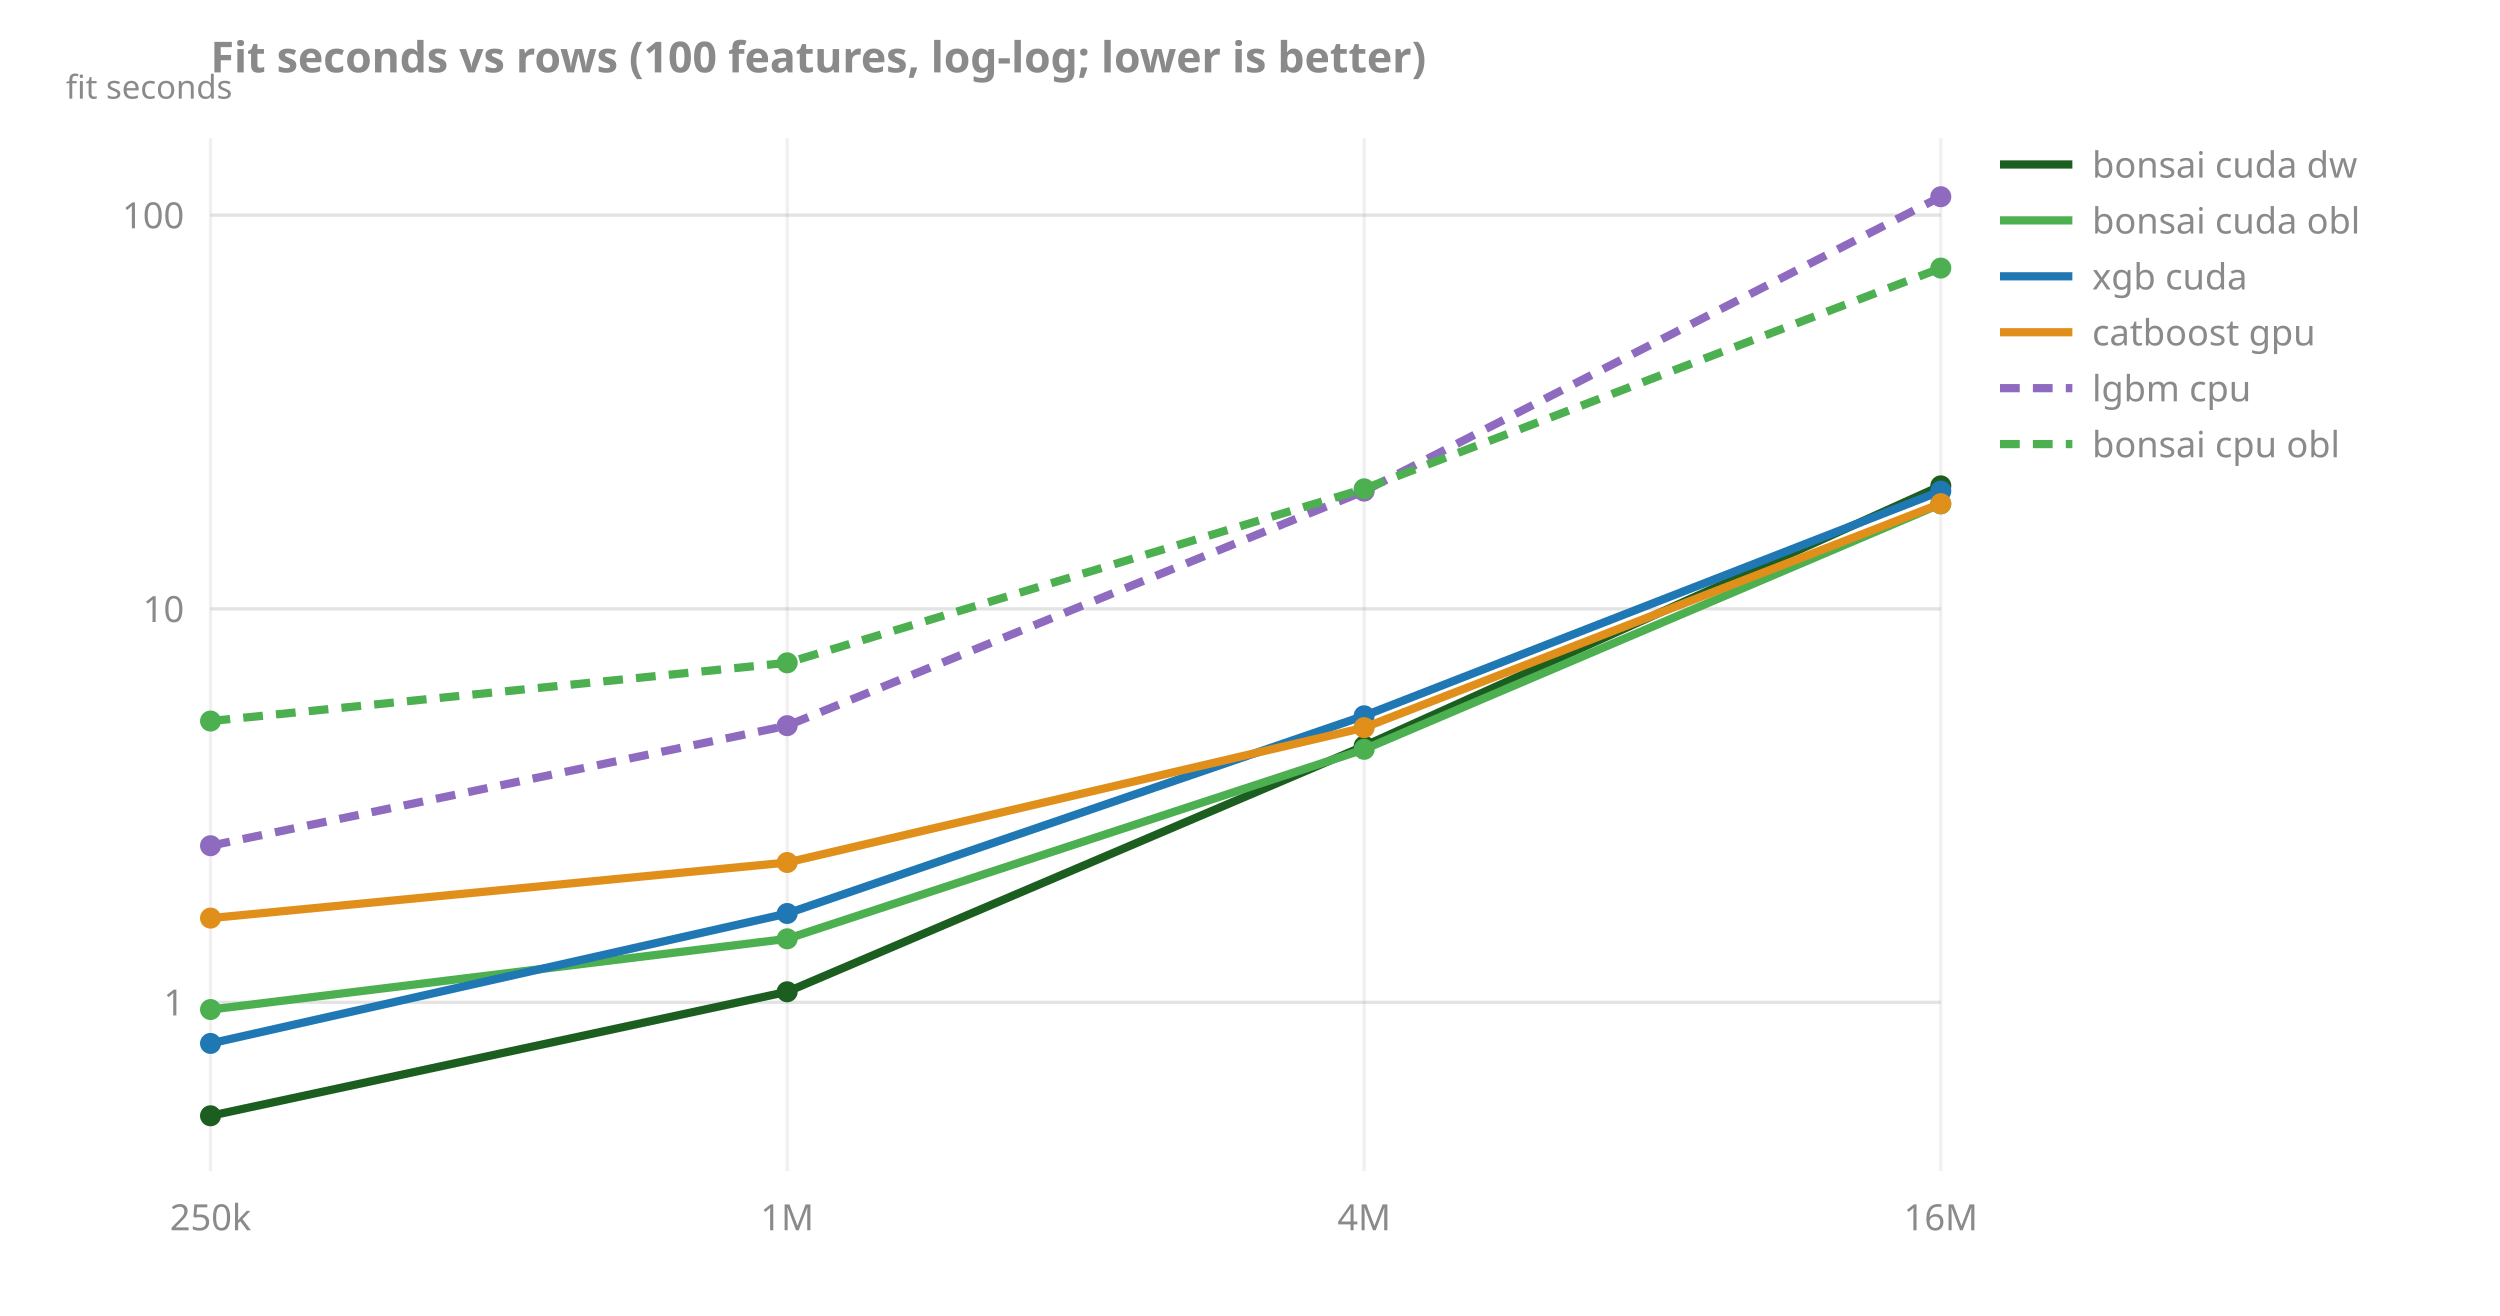
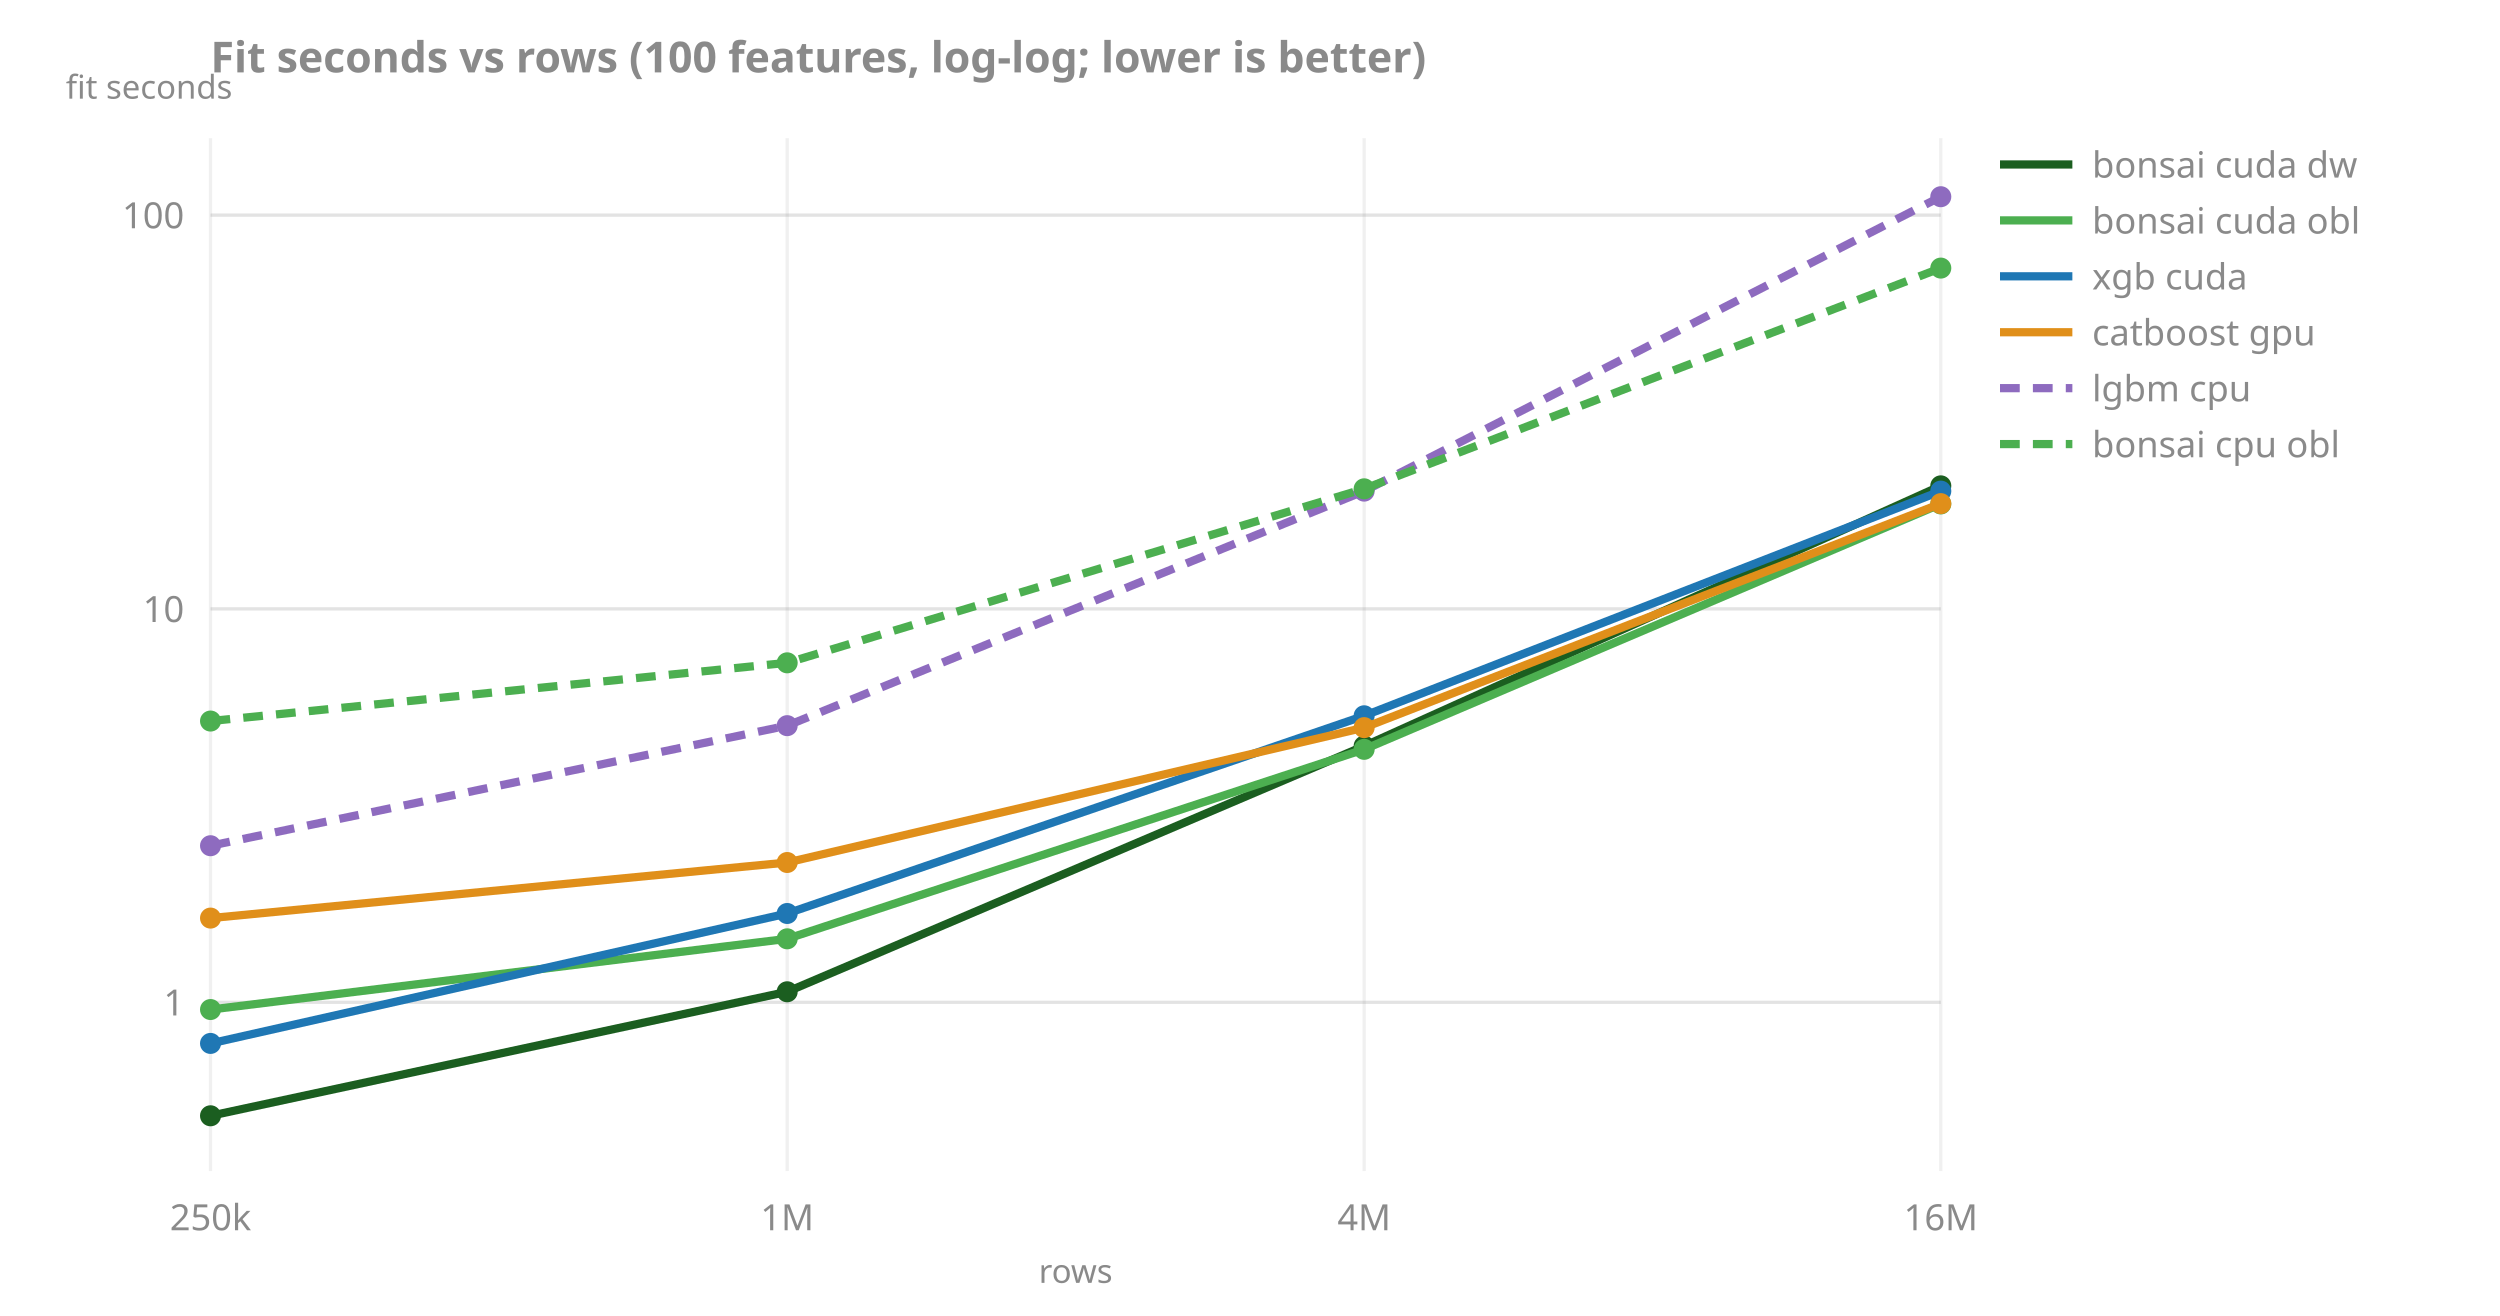
<svg xmlns="http://www.w3.org/2000/svg" width="760" height="400" viewBox="0 0 760 400">
  <text x="64" y="22" font-size="13" fill="#8a8a8a" font-family="system-ui,sans-serif" text-anchor="start" font-weight="bold">Fit seconds vs rows (100 features, log-log; lower is better)</text>
  <line x1="64" y1="304.7" x2="590" y2="304.7" stroke="#808080" stroke-opacity="0.22" />
  <text x="56" y="308.7" font-size="11" fill="#8a8a8a" font-family="system-ui,sans-serif" text-anchor="end" font-weight="normal">1</text>
  <line x1="64" y1="185.1" x2="590" y2="185.1" stroke="#808080" stroke-opacity="0.22" />
  <text x="56" y="189.1" font-size="11" fill="#8a8a8a" font-family="system-ui,sans-serif" text-anchor="end" font-weight="normal">10</text>
  <line x1="64" y1="65.4" x2="590" y2="65.4" stroke="#808080" stroke-opacity="0.22" />
  <text x="56" y="69.4" font-size="11" fill="#8a8a8a" font-family="system-ui,sans-serif" text-anchor="end" font-weight="normal">100</text>
  <line x1="64.0" y1="42" x2="64.0" y2="356" stroke="#808080" stroke-opacity="0.12" />
  <text x="64.0" y="374" font-size="11" fill="#8a8a8a" font-family="system-ui,sans-serif" text-anchor="middle" font-weight="normal">250k</text>
  <line x1="239.3" y1="42" x2="239.3" y2="356" stroke="#808080" stroke-opacity="0.12" />
  <text x="239.3" y="374" font-size="11" fill="#8a8a8a" font-family="system-ui,sans-serif" text-anchor="middle" font-weight="normal">1M</text>
  <line x1="414.7" y1="42" x2="414.7" y2="356" stroke="#808080" stroke-opacity="0.12" />
  <text x="414.7" y="374" font-size="11" fill="#8a8a8a" font-family="system-ui,sans-serif" text-anchor="middle" font-weight="normal">4M</text>
  <line x1="590.0" y1="42" x2="590.0" y2="356" stroke="#808080" stroke-opacity="0.12" />
  <text x="590.0" y="374" font-size="11" fill="#8a8a8a" font-family="system-ui,sans-serif" text-anchor="middle" font-weight="normal">16M</text>
  <text x="20" y="30" font-size="10" fill="#8a8a8a" font-family="system-ui,sans-serif" text-anchor="start" font-weight="normal">fit seconds</text>
+   <text x="327.0" y="390" font-size="10" fill="#8a8a8a" font-family="system-ui,sans-serif" text-anchor="middle" font-weight="normal">rows</text>
  <polyline points="64.0,339.2 239.3,301.5 414.7,226.8 590.0,147.7" fill="none" stroke="#1b5e20" stroke-width="2.5" />
  <circle cx="64.0" cy="339.2" r="3.2" fill="#1b5e20" />
  <circle cx="239.3" cy="301.5" r="3.2" fill="#1b5e20" />
  <circle cx="414.7" cy="226.8" r="3.2" fill="#1b5e20" />
  <circle cx="590.0" cy="147.7" r="3.2" fill="#1b5e20" />
  <polyline points="64.0,306.9 239.3,285.4 414.7,227.8 590.0,153.2" fill="none" stroke="#4caf50" stroke-width="2.5" />
  <circle cx="64.0" cy="306.9" r="3.2" fill="#4caf50" />
  <circle cx="239.3" cy="285.4" r="3.2" fill="#4caf50" />
  <circle cx="414.7" cy="227.8" r="3.2" fill="#4caf50" />
  <circle cx="590.0" cy="153.2" r="3.2" fill="#4caf50" />
  <polyline points="64.0,317.2 239.3,277.7 414.7,217.6 590.0,149.3" fill="none" stroke="#1f77b4" stroke-width="2.5" />
  <circle cx="64.0" cy="317.2" r="3.2" fill="#1f77b4" />
  <circle cx="239.3" cy="277.7" r="3.2" fill="#1f77b4" />
  <circle cx="414.7" cy="217.6" r="3.2" fill="#1f77b4" />
  <circle cx="590.0" cy="149.3" r="3.2" fill="#1f77b4" />
  <polyline points="64.0,279.1 239.3,262.2 414.7,221.2 590.0,153.1" fill="none" stroke="#e08f1a" stroke-width="2.5" />
  <circle cx="64.0" cy="279.1" r="3.2" fill="#e08f1a" />
  <circle cx="239.3" cy="262.2" r="3.2" fill="#e08f1a" />
  <circle cx="414.7" cy="221.2" r="3.2" fill="#e08f1a" />
  <circle cx="590.0" cy="153.1" r="3.2" fill="#e08f1a" />
  <polyline points="64.0,257.1 239.3,220.6 414.7,149.3 590.0,59.8" fill="none" stroke="#8e6bbf" stroke-width="2.5" stroke-dasharray="6 4" />
  <circle cx="64.0" cy="257.1" r="3.2" fill="#8e6bbf" />
  <circle cx="239.3" cy="220.6" r="3.2" fill="#8e6bbf" />
  <circle cx="414.7" cy="149.3" r="3.2" fill="#8e6bbf" />
  <circle cx="590.0" cy="59.8" r="3.2" fill="#8e6bbf" />
  <polyline points="64.0,219.2 239.3,201.5 414.7,148.6 590.0,81.5" fill="none" stroke="#4caf50" stroke-width="2.5" stroke-dasharray="6 4" />
  <circle cx="64.0" cy="219.2" r="3.2" fill="#4caf50" />
  <circle cx="239.3" cy="201.5" r="3.2" fill="#4caf50" />
  <circle cx="414.7" cy="148.6" r="3.2" fill="#4caf50" />
  <circle cx="590.0" cy="81.5" r="3.2" fill="#4caf50" />
  <line x1="608" y1="50" x2="630" y2="50" stroke="#1b5e20" stroke-width="2.5" />
  <text x="636" y="54" font-size="11" fill="#8a8a8a" font-family="system-ui,sans-serif" text-anchor="start" font-weight="normal">bonsai cuda dw</text>
  <line x1="608" y1="67" x2="630" y2="67" stroke="#4caf50" stroke-width="2.5" />
  <text x="636" y="71" font-size="11" fill="#8a8a8a" font-family="system-ui,sans-serif" text-anchor="start" font-weight="normal">bonsai cuda obl</text>
  <line x1="608" y1="84" x2="630" y2="84" stroke="#1f77b4" stroke-width="2.5" />
  <text x="636" y="88" font-size="11" fill="#8a8a8a" font-family="system-ui,sans-serif" text-anchor="start" font-weight="normal">xgb cuda</text>
  <line x1="608" y1="101" x2="630" y2="101" stroke="#e08f1a" stroke-width="2.5" />
  <text x="636" y="105" font-size="11" fill="#8a8a8a" font-family="system-ui,sans-serif" text-anchor="start" font-weight="normal">catboost gpu</text>
  <line x1="608" y1="118" x2="630" y2="118" stroke="#8e6bbf" stroke-width="2.5" stroke-dasharray="6 4" />
  <text x="636" y="122" font-size="11" fill="#8a8a8a" font-family="system-ui,sans-serif" text-anchor="start" font-weight="normal">lgbm cpu</text>
  <line x1="608" y1="135" x2="630" y2="135" stroke="#4caf50" stroke-width="2.5" stroke-dasharray="6 4" />
  <text x="636" y="139" font-size="11" fill="#8a8a8a" font-family="system-ui,sans-serif" text-anchor="start" font-weight="normal">bonsai cpu obl</text>
</svg>
